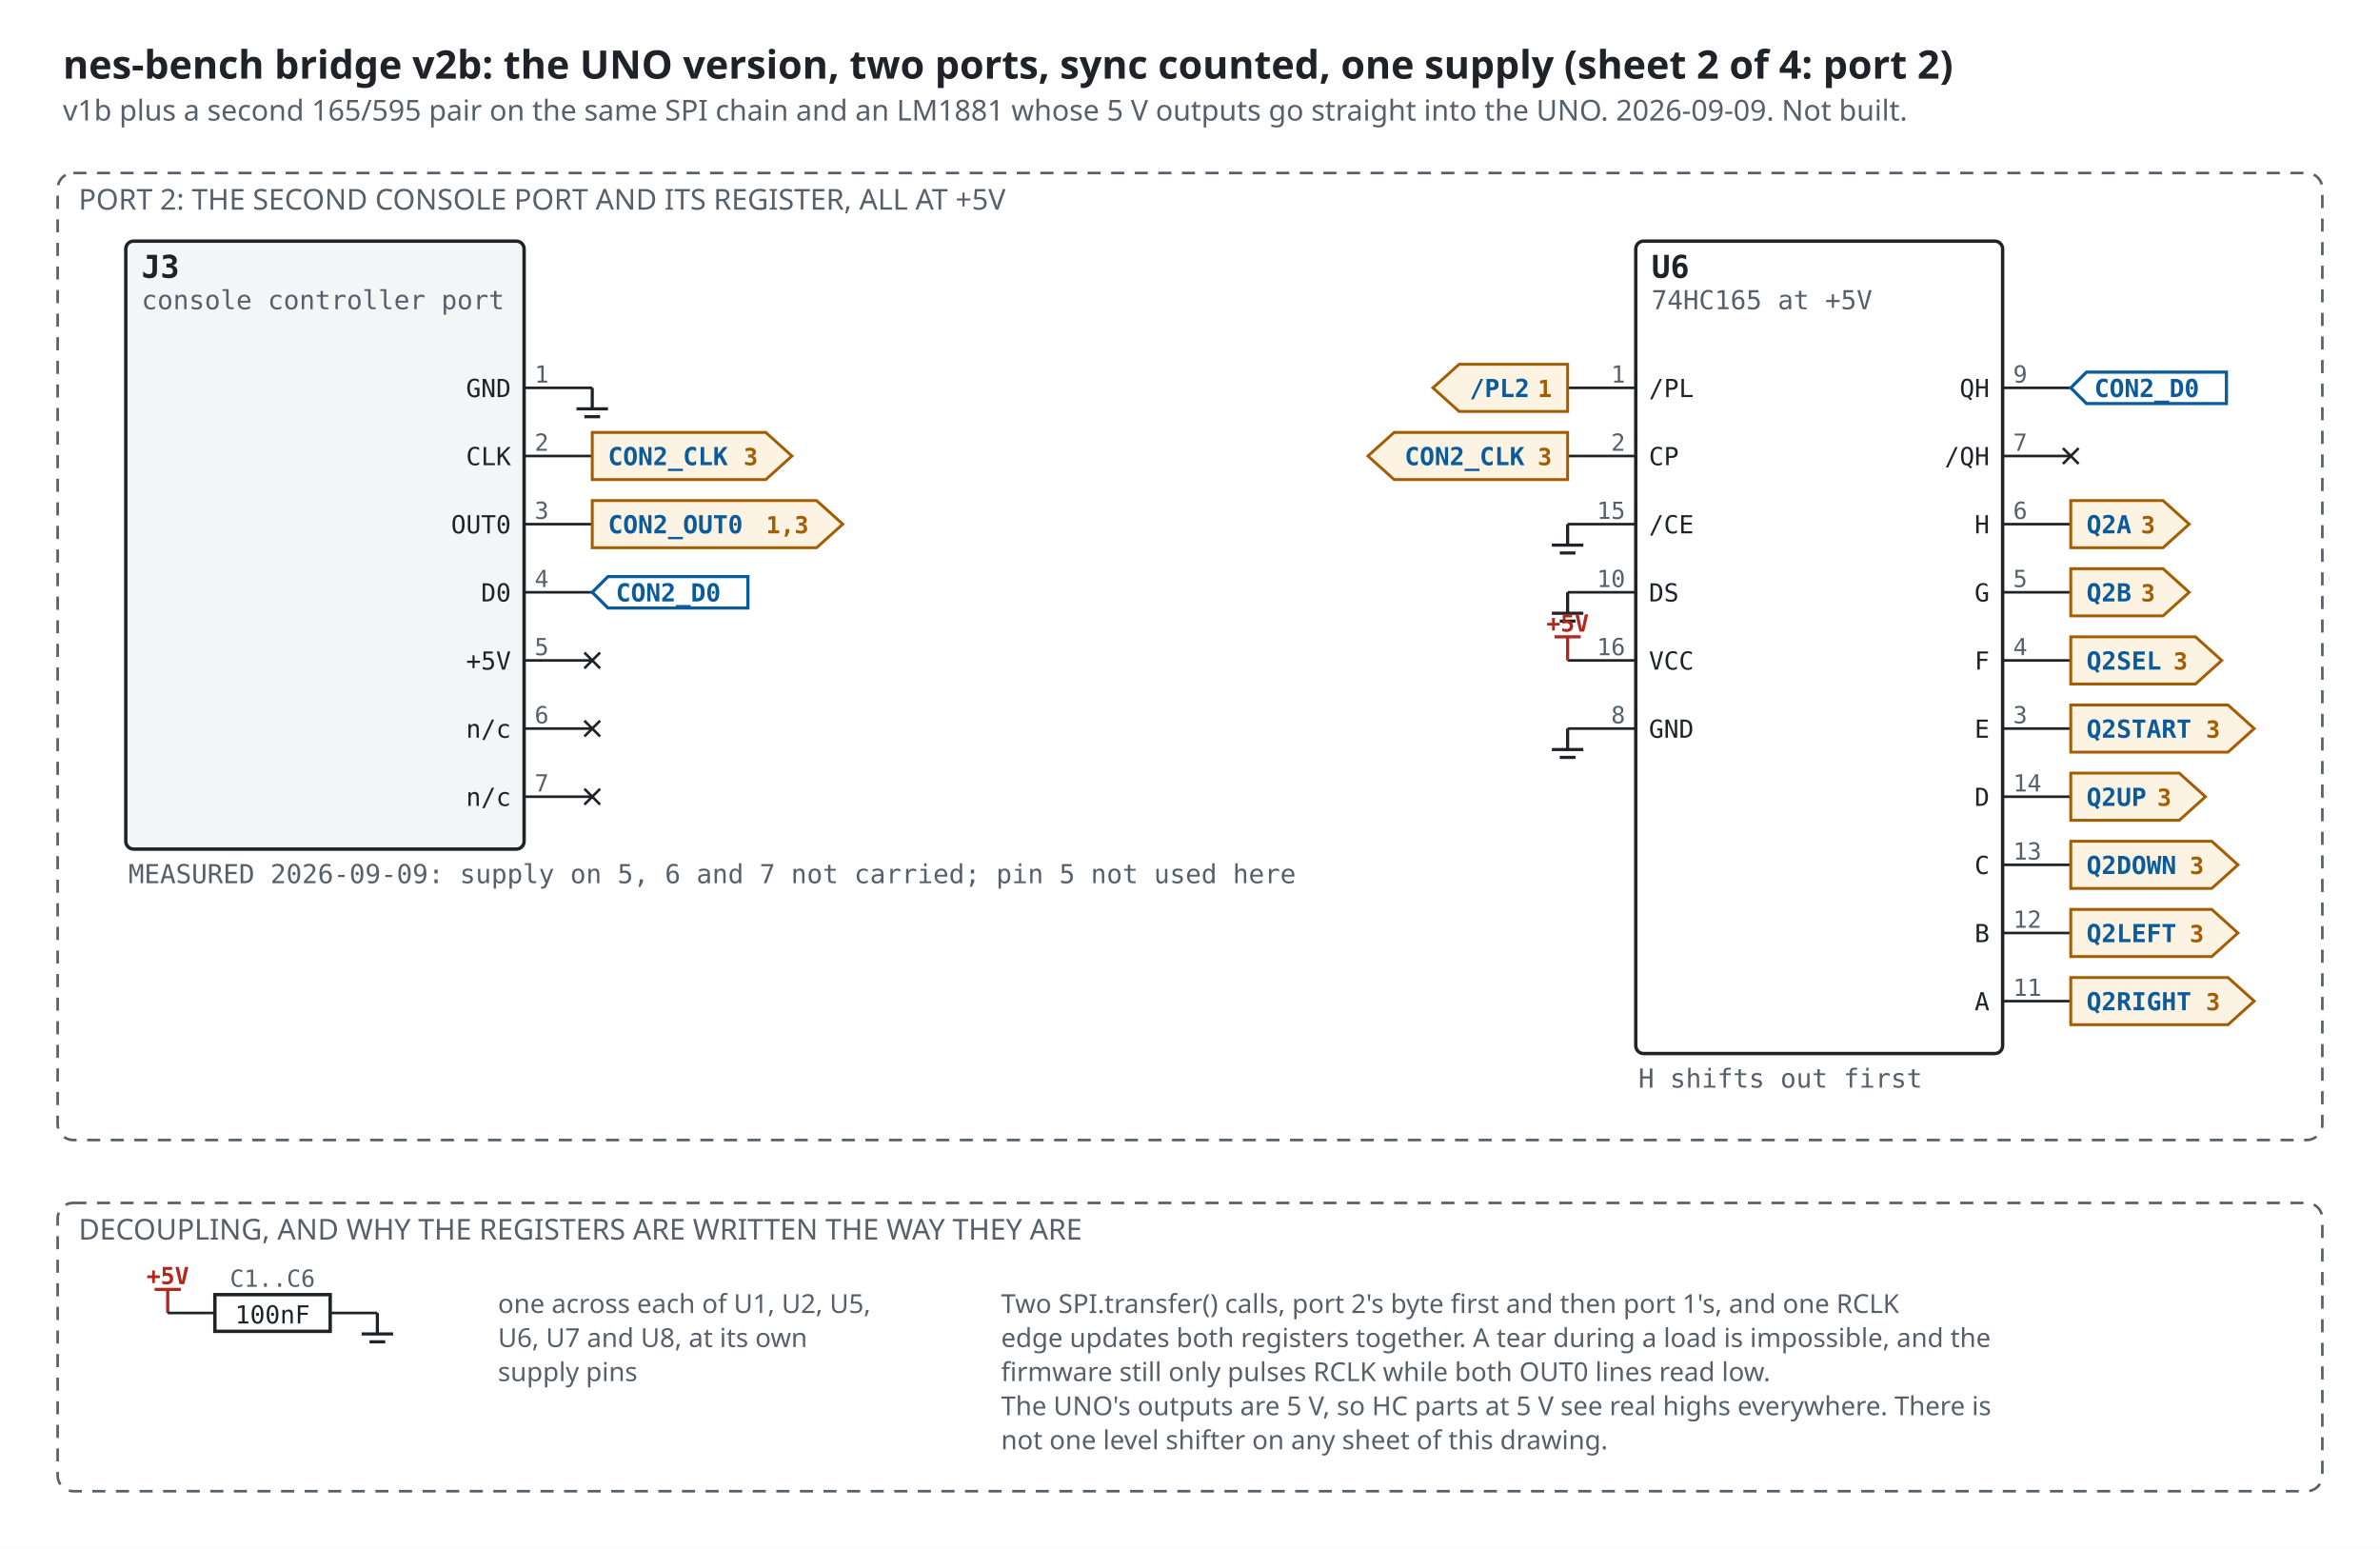
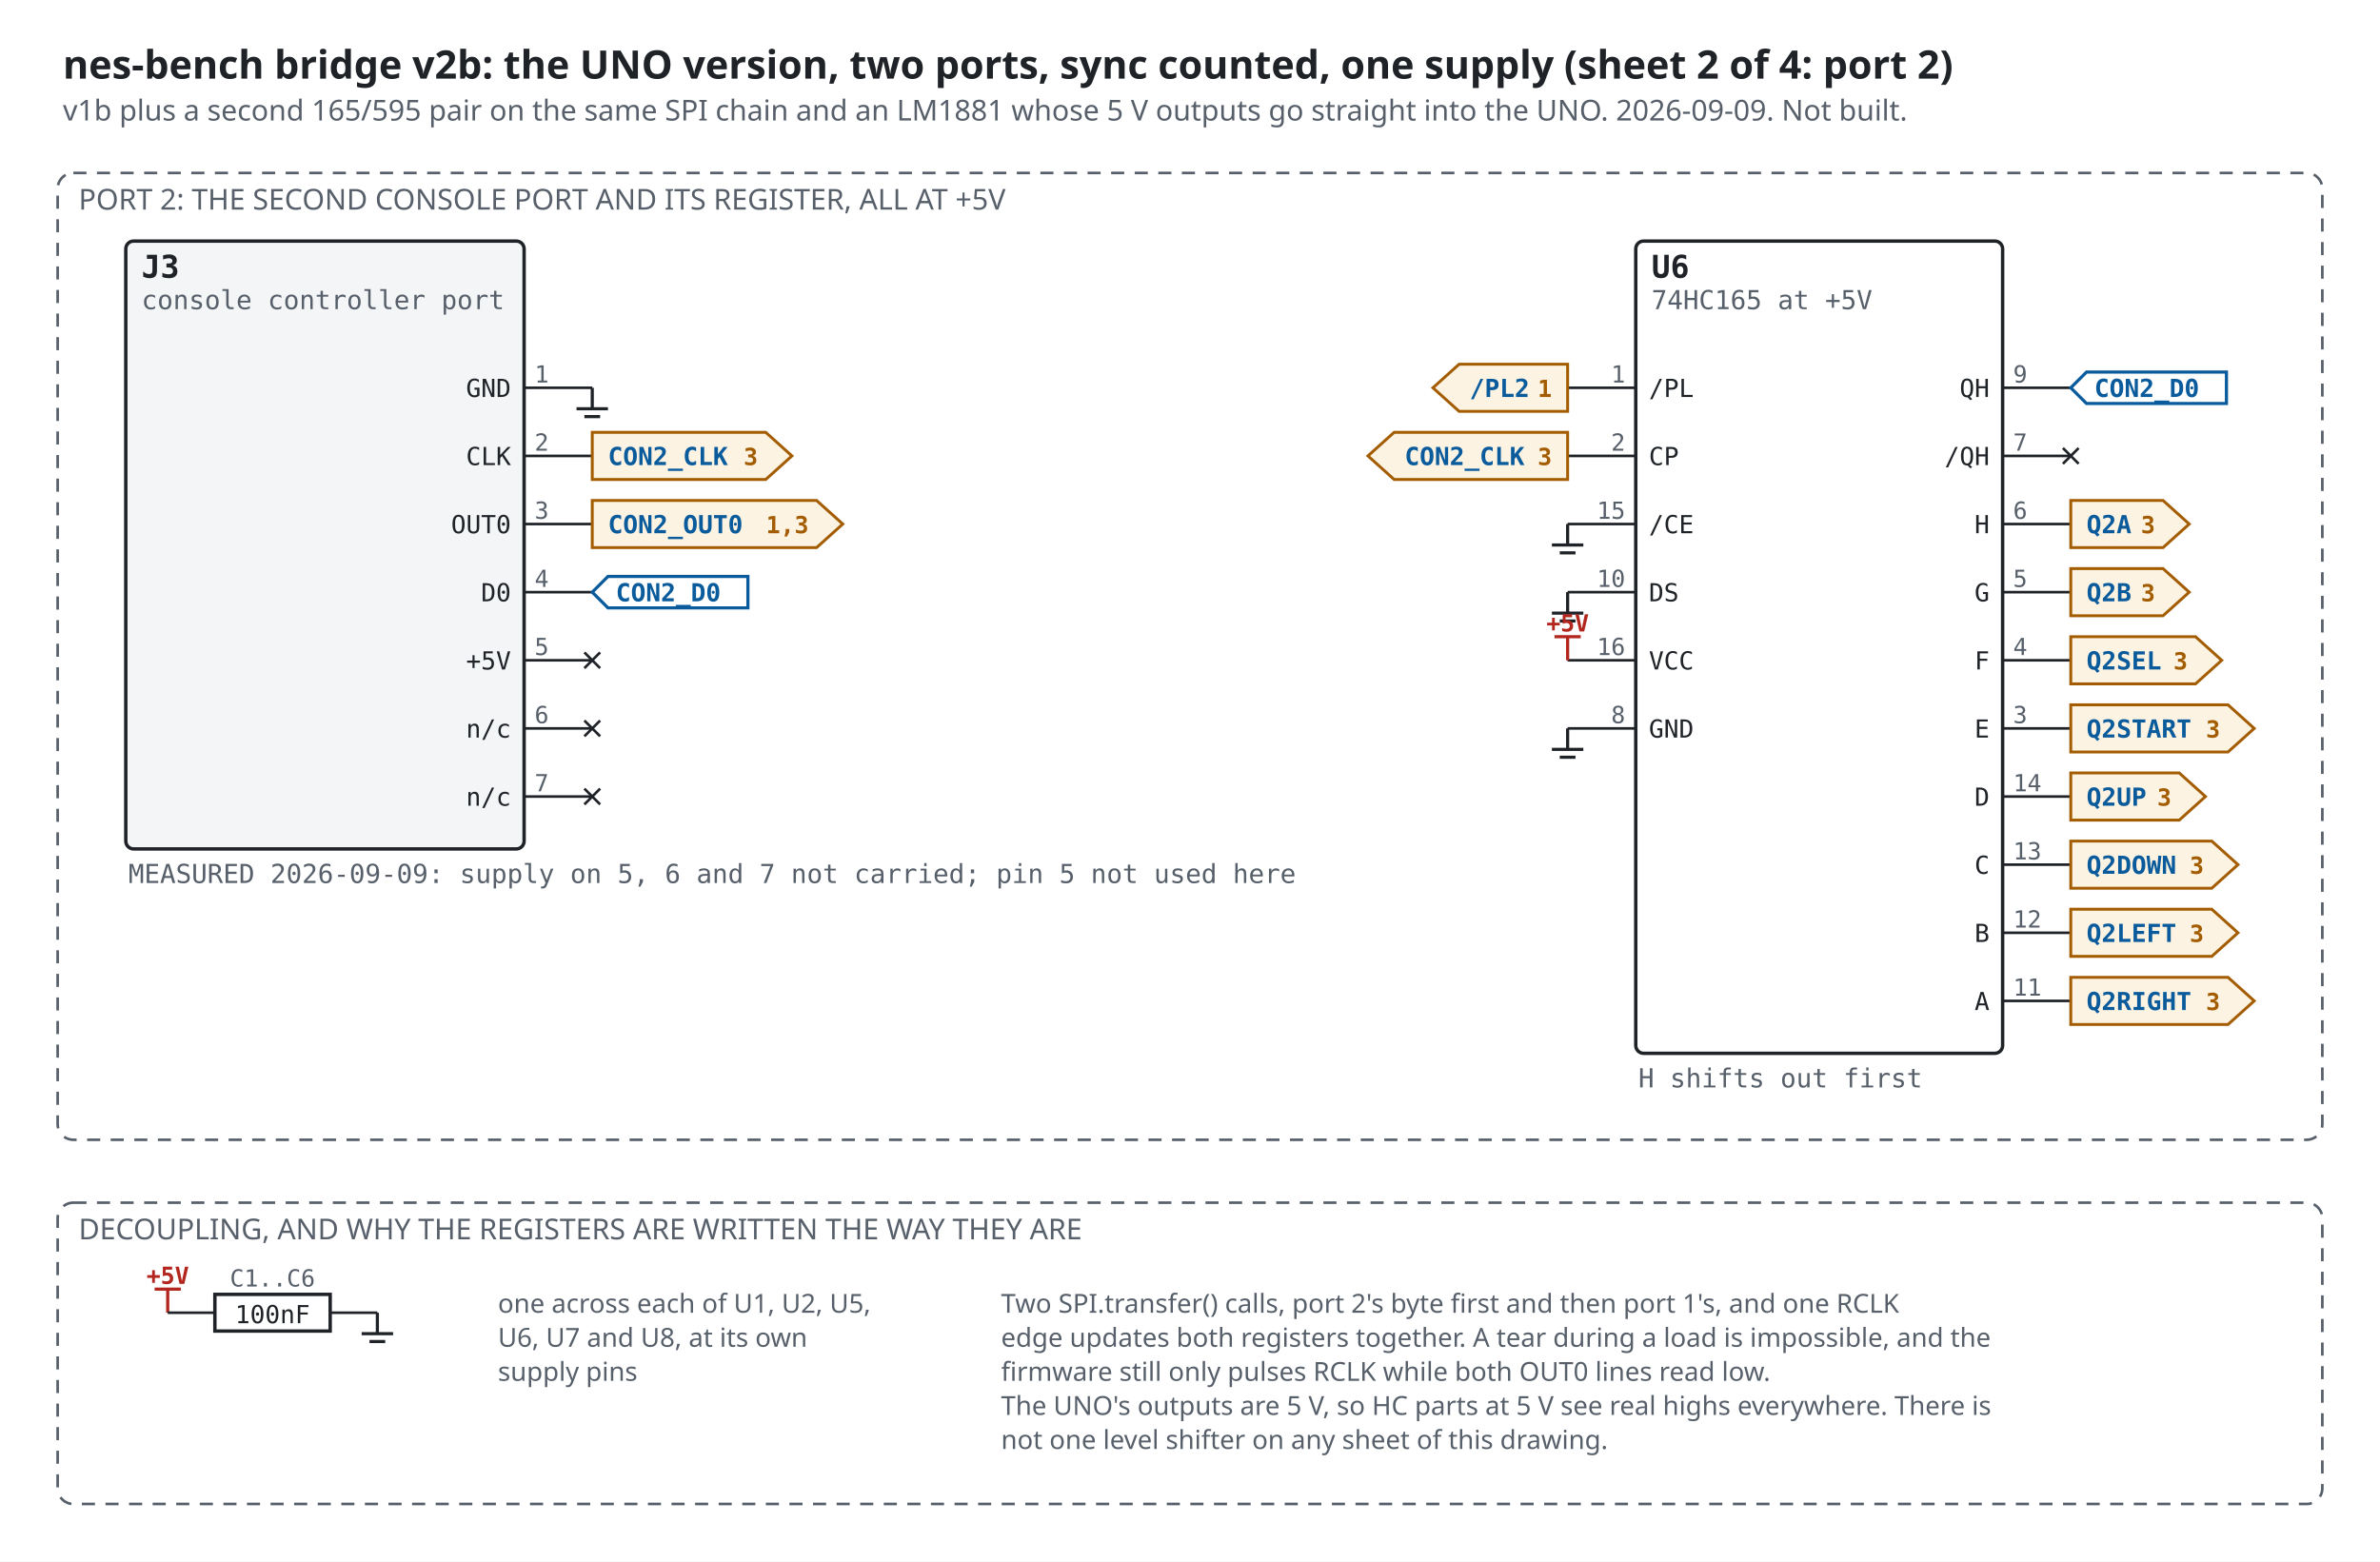
- <svg xmlns="http://www.w3.org/2000/svg" viewBox="0 0 908.2 591.0" width="908.2" height="591.0" role="img" aria-label="nes-bench bridge v2b: the UNO version, two ports, sync counted, one supply  (sheet 2 of 4: port 2)">
+ <svg xmlns="http://www.w3.org/2000/svg" viewBox="0 0 908.2 596.0" width="908.2" height="596.0" role="img" aria-label="nes-bench bridge v2b: the UNO version, two ports, sync counted, one supply  (sheet 2 of 4: port 2)">
  <style>
    text { font-family: ui-monospace, "SF Mono", Menlo, Consolas, monospace; fill: #1f2328; }
    .title { font-size: 15px; font-weight: 700; font-family: ui-sans-serif, system-ui, sans-serif; }
    .sub { font-size: 11px; fill: #57606a; font-family: ui-sans-serif, system-ui, sans-serif; }
    .ref { font-size: 12px; font-weight: 700; }
    .part { font-size: 10px; fill: #57606a; }
    .pin { font-size: 9.5px; }
    .pinno { font-size: 9px; fill: #57606a; }
    .linkflag { fill: #fdf3e3; stroke: #a35c00; stroke-width: 1.1; }
    .linkno { font-size: 9px; fill: #a35c00; font-weight: 700; }
    .net { font-size: 9.5px; fill: #0a5b9c; font-weight: 600; }
    .rail5 { font-size: 9px; fill: #b3261e; font-weight: 700; }
    .rail3 { font-size: 9px; fill: #b35c00; font-weight: 700; }
    .gnd { font-size: 9px; fill: #1f2328; font-weight: 700; }
    .note { font-size: 10px; fill: #57606a; font-family: ui-sans-serif, system-ui, sans-serif; }
    .box { fill: #ffffff; stroke: #1f2328; stroke-width: 1.3; }
    .offsheet { fill: #eaf3fb; stroke: #0a5b9c; stroke-width: 1.1; }
    .conn { fill: #f3f5f7; stroke: #1f2328; stroke-width: 1.3; }
    .zone { fill: none; stroke: #57606a; stroke-dasharray: 5 4; stroke-width: 1; }
    .lead { stroke: #1f2328; stroke-width: 1; }
    .wire { stroke: #0a5b9c; stroke-width: 1.2; fill: none; }
    .w5 { stroke: #b3261e; stroke-width: 1.2; fill: none; }
    .w3 { stroke: #b35c00; stroke-width: 1.2; fill: none; }
    .wg { stroke: #1f2328; stroke-width: 1.2; fill: none; }
    .lane { stroke: #1f2328; stroke-width: 1.4; fill: none; }
    .lanelbl { font-size: 11px; font-weight: 700; }
    .win { fill: #b3261e; fill-opacity: 0.10; stroke: none; }
    .safe { fill: #1a7f37; fill-opacity: 0.12; stroke: none; }
    .mark { stroke: #0a5b9c; stroke-width: 1.2; stroke-dasharray: 3 3; }
    .auth { font-size: 9px; fill: #b3261e; font-family: ui-sans-serif, system-ui, sans-serif; font-style: italic; }
  </style>
-   <rect x="0" y="0" width="908.2" height="591.0" fill="#ffffff" />
+   <rect x="0" y="0" width="908.2" height="596.0" fill="#ffffff" />
  <g class="sheet-heading" data-height="60">
    <text class="title" x="24" y="30">nes-bench bridge v2b: the UNO version, two ports, sync counted, one supply  (sheet 2 of 4: port 2)</text>
    <text class="sub" x="24" y="46">v1b plus a second 165/595 pair on the same SPI chain and an LM1881 whose 5 V outputs go straight into the UNO. 2026-09-09. Not built.</text>
  </g>
  <rect class="zone" x="22" y="66" width="864.2" height="369.0" rx="6" />
  <text class="sub" x="30" y="80" text-anchor="start">PORT 2: THE SECOND CONSOLE PORT AND ITS REGISTER, ALL AT +5V</text>
-   <rect class="zone" x="22" y="459.0" width="864.2" height="110.0" rx="6" />
+   <rect class="zone" x="22" y="459.0" width="864.2" height="115.0" rx="6" />
  <text class="sub" x="30" y="473.0" text-anchor="start">DECOUPLING, AND WHY THE REGISTERS ARE WRITTEN THE WAY THEY ARE</text>
  <rect class="conn" x="48.0" y="92.0" width="152.0" height="232" rx="3" />
  <text class="ref" x="54.0" y="106.0" text-anchor="start">J3</text>
  <text class="part" x="54.0" y="118.0" text-anchor="start">console controller port</text>
  <text class="part" x="49.0" y="337.0" text-anchor="start">MEASURED 2026-09-09: supply on 5, 6 and 7 not carried; pin 5 not used here</text>
  <line class="lead" x1="200.0" y1="148.0" x2="226.0" y2="148.0" />
  <text class="pin" x="195.0" y="151.5" text-anchor="end">GND</text>
  <text class="pinno" x="204.0" y="146.0" text-anchor="start">1</text>
  <line class="wg" x1="226.0" y1="148.0" x2="226.0" y2="156.0" />
  <line class="wg" x1="220.0" y1="156.0" x2="232.0" y2="156.0" />
  <line class="wg" x1="223.0" y1="159.0" x2="229.0" y2="159.0" />
  <line class="lead" x1="200.0" y1="174.0" x2="226.0" y2="174.0" />
  <text class="pin" x="195.0" y="177.5" text-anchor="end">CLK</text>
  <text class="pinno" x="204.0" y="172.0" text-anchor="start">2</text>
  <path class="linkflag" d="M302.2 174.0 L292.2 165.0 L226.0 165.0 L226.0 183.0 L292.2 183.0 Z" />
  <text class="net" x="232.0" y="177.5" text-anchor="start">CON2_CLK</text>
  <text class="linkno" x="289.2" y="177.5" text-anchor="end">3</text>
  <line class="lead" x1="200.0" y1="200.0" x2="226.0" y2="200.0" />
  <text class="pin" x="195.0" y="203.5" text-anchor="end">OUT0</text>
  <text class="pinno" x="204.0" y="198.0" text-anchor="start">3</text>
  <path class="linkflag" d="M321.6 200.0 L311.6 191.0 L226.0 191.0 L226.0 209.0 L311.6 209.0 Z" />
  <text class="net" x="232.0" y="203.5" text-anchor="start">CON2_OUT0</text>
  <text class="linkno" x="308.6" y="203.5" text-anchor="end">1,3</text>
  <line class="lead" x1="200.0" y1="226.0" x2="226.0" y2="226.0" />
  <text class="pin" x="195.0" y="229.5" text-anchor="end">D0</text>
  <text class="pinno" x="204.0" y="224.0" text-anchor="start">4</text>
  <path class="wire" d="M226.0,226.0 l6,-6 h53.4 v12 h-53.4 z" />
  <text class="net" x="235.0" y="229.5" text-anchor="start">CON2_D0</text>
  <line class="lead" x1="200.0" y1="252.0" x2="226.0" y2="252.0" />
  <text class="pin" x="195.0" y="255.5" text-anchor="end">+5V</text>
  <text class="pinno" x="204.0" y="250.0" text-anchor="start">5</text>
  <line class="lead" x1="223.0" y1="249.0" x2="229.0" y2="255.0" />
  <line class="lead" x1="223.0" y1="255.0" x2="229.0" y2="249.0" />
  <line class="lead" x1="200.0" y1="278.0" x2="226.0" y2="278.0" />
  <text class="pin" x="195.0" y="281.5" text-anchor="end">n/c</text>
  <text class="pinno" x="204.0" y="276.0" text-anchor="start">6</text>
  <line class="lead" x1="223.0" y1="275.0" x2="229.0" y2="281.0" />
  <line class="lead" x1="223.0" y1="281.0" x2="229.0" y2="275.0" />
  <line class="lead" x1="200.0" y1="304.0" x2="226.0" y2="304.0" />
  <text class="pin" x="195.0" y="307.5" text-anchor="end">n/c</text>
  <text class="pinno" x="204.0" y="302.0" text-anchor="start">7</text>
  <line class="lead" x1="223.0" y1="301.0" x2="229.0" y2="307.0" />
  <line class="lead" x1="223.0" y1="307.0" x2="229.0" y2="301.0" />
  <rect class="box" x="624.2" y="92.0" width="140" height="310" rx="3" />
  <text class="ref" x="630.2" y="106.0" text-anchor="start">U6</text>
  <text class="part" x="630.2" y="118.0" text-anchor="start">74HC165  at +5V</text>
  <text class="part" x="625.2" y="415.0" text-anchor="start">H shifts out first</text>
  <line class="lead" x1="598.2" y1="148.0" x2="624.2" y2="148.0" />
  <text class="pin" x="629.2" y="151.5" text-anchor="start">/PL</text>
  <text class="pinno" x="620.2" y="146.0" text-anchor="end">1</text>
  <path class="linkflag" d="M546.8 148.0 L556.8 139.0 L598.2 139.0 L598.2 157.0 L556.8 157.0 Z" />
  <text class="net" x="560.8" y="151.5" text-anchor="start">/PL2</text>
  <text class="linkno" x="592.2" y="151.5" text-anchor="end">1</text>
  <line class="lead" x1="598.2" y1="174.0" x2="624.2" y2="174.0" />
  <text class="pin" x="629.2" y="177.5" text-anchor="start">CP</text>
  <text class="pinno" x="620.2" y="172.0" text-anchor="end">2</text>
  <path class="linkflag" d="M522.0 174.0 L532.0 165.0 L598.2 165.0 L598.2 183.0 L532.0 183.0 Z" />
  <text class="net" x="536.0" y="177.5" text-anchor="start">CON2_CLK</text>
  <text class="linkno" x="592.2" y="177.5" text-anchor="end">3</text>
  <line class="lead" x1="598.2" y1="200.0" x2="624.2" y2="200.0" />
  <text class="pin" x="629.2" y="203.5" text-anchor="start">/CE</text>
  <text class="pinno" x="620.2" y="198.0" text-anchor="end">15</text>
  <line class="wg" x1="598.2" y1="200.0" x2="598.2" y2="208.0" />
  <line class="wg" x1="592.2" y1="208.0" x2="604.2" y2="208.0" />
  <line class="wg" x1="595.2" y1="211.0" x2="601.2" y2="211.0" />
  <line class="lead" x1="598.2" y1="226.0" x2="624.2" y2="226.0" />
  <text class="pin" x="629.2" y="229.5" text-anchor="start">DS</text>
  <text class="pinno" x="620.2" y="224.0" text-anchor="end">10</text>
  <line class="wg" x1="598.2" y1="226.0" x2="598.2" y2="234.0" />
  <line class="wg" x1="592.2" y1="234.0" x2="604.2" y2="234.0" />
  <line class="wg" x1="595.2" y1="237.0" x2="601.2" y2="237.0" />
  <line class="lead" x1="598.2" y1="252.0" x2="624.2" y2="252.0" />
  <text class="pin" x="629.2" y="255.5" text-anchor="start">VCC</text>
  <text class="pinno" x="620.2" y="250.0" text-anchor="end">16</text>
  <line class="w5" x1="598.2" y1="252.0" x2="598.2" y2="243.0" />
  <line class="w5" x1="593.2" y1="243.0" x2="603.2" y2="243.0" />
  <text class="rail5" x="598.2" y="241.0" text-anchor="middle">+5V</text>
  <line class="lead" x1="598.2" y1="278.0" x2="624.2" y2="278.0" />
  <text class="pin" x="629.2" y="281.5" text-anchor="start">GND</text>
  <text class="pinno" x="620.2" y="276.0" text-anchor="end">8</text>
  <line class="wg" x1="598.2" y1="278.0" x2="598.2" y2="286.0" />
  <line class="wg" x1="592.2" y1="286.0" x2="604.2" y2="286.0" />
  <line class="wg" x1="595.2" y1="289.0" x2="601.2" y2="289.0" />
  <line class="lead" x1="764.2" y1="148.0" x2="790.2" y2="148.0" />
  <text class="pin" x="759.2" y="151.5" text-anchor="end">QH</text>
  <text class="pinno" x="768.2" y="146.0" text-anchor="start">9</text>
  <path class="wire" d="M790.2,148.0 l6,-6 h53.4 v12 h-53.4 z" />
  <text class="net" x="799.2" y="151.5" text-anchor="start">CON2_D0</text>
  <line class="lead" x1="764.2" y1="174.0" x2="790.2" y2="174.0" />
  <text class="pin" x="759.2" y="177.5" text-anchor="end">/QH</text>
  <text class="pinno" x="768.2" y="172.0" text-anchor="start">7</text>
  <line class="lead" x1="787.2" y1="171.0" x2="793.2" y2="177.0" />
  <line class="lead" x1="787.2" y1="177.0" x2="793.2" y2="171.0" />
  <line class="lead" x1="764.2" y1="200.0" x2="790.2" y2="200.0" />
  <text class="pin" x="759.2" y="203.5" text-anchor="end">H</text>
  <text class="pinno" x="768.2" y="198.0" text-anchor="start">6</text>
  <path class="linkflag" d="M835.4 200.0 L825.4 191.0 L790.2 191.0 L790.2 209.0 L825.4 209.0 Z" />
  <text class="net" x="796.2" y="203.5" text-anchor="start">Q2A</text>
  <text class="linkno" x="822.4" y="203.5" text-anchor="end">3</text>
  <line class="lead" x1="764.2" y1="226.0" x2="790.2" y2="226.0" />
  <text class="pin" x="759.2" y="229.5" text-anchor="end">G</text>
  <text class="pinno" x="768.2" y="224.0" text-anchor="start">5</text>
  <path class="linkflag" d="M835.4 226.0 L825.4 217.0 L790.2 217.0 L790.2 235.0 L825.4 235.0 Z" />
  <text class="net" x="796.2" y="229.5" text-anchor="start">Q2B</text>
  <text class="linkno" x="822.4" y="229.5" text-anchor="end">3</text>
  <line class="lead" x1="764.2" y1="252.0" x2="790.2" y2="252.0" />
  <text class="pin" x="759.2" y="255.5" text-anchor="end">F</text>
  <text class="pinno" x="768.2" y="250.0" text-anchor="start">4</text>
  <path class="linkflag" d="M847.8 252.0 L837.8 243.0 L790.2 243.0 L790.2 261.0 L837.8 261.0 Z" />
  <text class="net" x="796.2" y="255.5" text-anchor="start">Q2SEL</text>
  <text class="linkno" x="834.8" y="255.5" text-anchor="end">3</text>
  <line class="lead" x1="764.2" y1="278.0" x2="790.2" y2="278.0" />
  <text class="pin" x="759.2" y="281.5" text-anchor="end">E</text>
  <text class="pinno" x="768.2" y="276.0" text-anchor="start">3</text>
  <path class="linkflag" d="M860.2 278.0 L850.2 269.0 L790.2 269.0 L790.2 287.0 L850.2 287.0 Z" />
  <text class="net" x="796.2" y="281.5" text-anchor="start">Q2START</text>
  <text class="linkno" x="847.2" y="281.5" text-anchor="end">3</text>
  <line class="lead" x1="764.2" y1="304.0" x2="790.2" y2="304.0" />
  <text class="pin" x="759.2" y="307.5" text-anchor="end">D</text>
  <text class="pinno" x="768.2" y="302.0" text-anchor="start">14</text>
  <path class="linkflag" d="M841.6 304.0 L831.6 295.0 L790.2 295.0 L790.2 313.0 L831.6 313.0 Z" />
  <text class="net" x="796.2" y="307.5" text-anchor="start">Q2UP</text>
  <text class="linkno" x="828.6" y="307.5" text-anchor="end">3</text>
  <line class="lead" x1="764.2" y1="330.0" x2="790.2" y2="330.0" />
  <text class="pin" x="759.2" y="333.5" text-anchor="end">C</text>
  <text class="pinno" x="768.2" y="328.0" text-anchor="start">13</text>
  <path class="linkflag" d="M854.0 330.0 L844.0 321.0 L790.2 321.0 L790.2 339.0 L844.0 339.0 Z" />
  <text class="net" x="796.2" y="333.5" text-anchor="start">Q2DOWN</text>
  <text class="linkno" x="841.0" y="333.5" text-anchor="end">3</text>
  <line class="lead" x1="764.2" y1="356.0" x2="790.2" y2="356.0" />
  <text class="pin" x="759.2" y="359.5" text-anchor="end">B</text>
  <text class="pinno" x="768.2" y="354.0" text-anchor="start">12</text>
  <path class="linkflag" d="M854.0 356.0 L844.0 347.0 L790.2 347.0 L790.2 365.0 L844.0 365.0 Z" />
  <text class="net" x="796.2" y="359.5" text-anchor="start">Q2LEFT</text>
  <text class="linkno" x="841.0" y="359.5" text-anchor="end">3</text>
  <line class="lead" x1="764.2" y1="382.0" x2="790.2" y2="382.0" />
  <text class="pin" x="759.2" y="385.5" text-anchor="end">A</text>
  <text class="pinno" x="768.2" y="380.0" text-anchor="start">11</text>
  <path class="linkflag" d="M860.2 382.0 L850.2 373.0 L790.2 373.0 L790.2 391.0 L850.2 391.0 Z" />
  <text class="net" x="796.2" y="385.5" text-anchor="start">Q2RIGHT</text>
  <text class="linkno" x="847.2" y="385.5" text-anchor="end">3</text>
  <line class="w5" x1="64.0" y1="501.0" x2="64.0" y2="492.0" />
  <line class="w5" x1="59.0" y1="492.0" x2="69.0" y2="492.0" />
  <text class="rail5" x="64.0" y="490.0" text-anchor="middle">+5V</text>
  <line class="lead" x1="64.0" y1="501.0" x2="82.0" y2="501.0" />
  <rect class="box" x="82.0" y="494.0" width="44" height="14" />
  <line class="lead" x1="126.0" y1="501.0" x2="144.0" y2="501.0" />
  <text class="pinno" x="104.0" y="491.0" text-anchor="middle">C1..C6</text>
  <text class="pin" x="104.0" y="505.0" text-anchor="middle">100nF</text>
  <line class="wg" x1="144.0" y1="501.0" x2="144.0" y2="509.0" />
  <line class="wg" x1="138.0" y1="509.0" x2="150.0" y2="509.0" />
  <line class="wg" x1="141.0" y1="512.0" x2="147.0" y2="512.0" />
  <text class="note" x="190.0" y="501.0" text-anchor="start">one across each of U1, U2, U5,</text>
  <text class="note" x="190.0" y="514.0" text-anchor="start">U6, U7 and U8, at its own</text>
  <text class="note" x="190.0" y="527.0" text-anchor="start">supply pins</text>
  <text class="note" x="382.0" y="501.0" text-anchor="start">Two SPI.transfer() calls, port 2's byte first and then port 1's, and one RCLK</text>
  <text class="note" x="382.0" y="514.0" text-anchor="start">edge updates both registers together. A tear during a load is impossible, and the</text>
  <text class="note" x="382.0" y="527.0" text-anchor="start">firmware still only pulses RCLK while both OUT0 lines read low.</text>
  <text class="note" x="382.0" y="540.0" text-anchor="start">The UNO's outputs are 5 V, so HC parts at 5 V see real highs everywhere. There is</text>
  <text class="note" x="382.0" y="553.0" text-anchor="start">not one level shifter on any sheet of this drawing.</text>
</svg>
